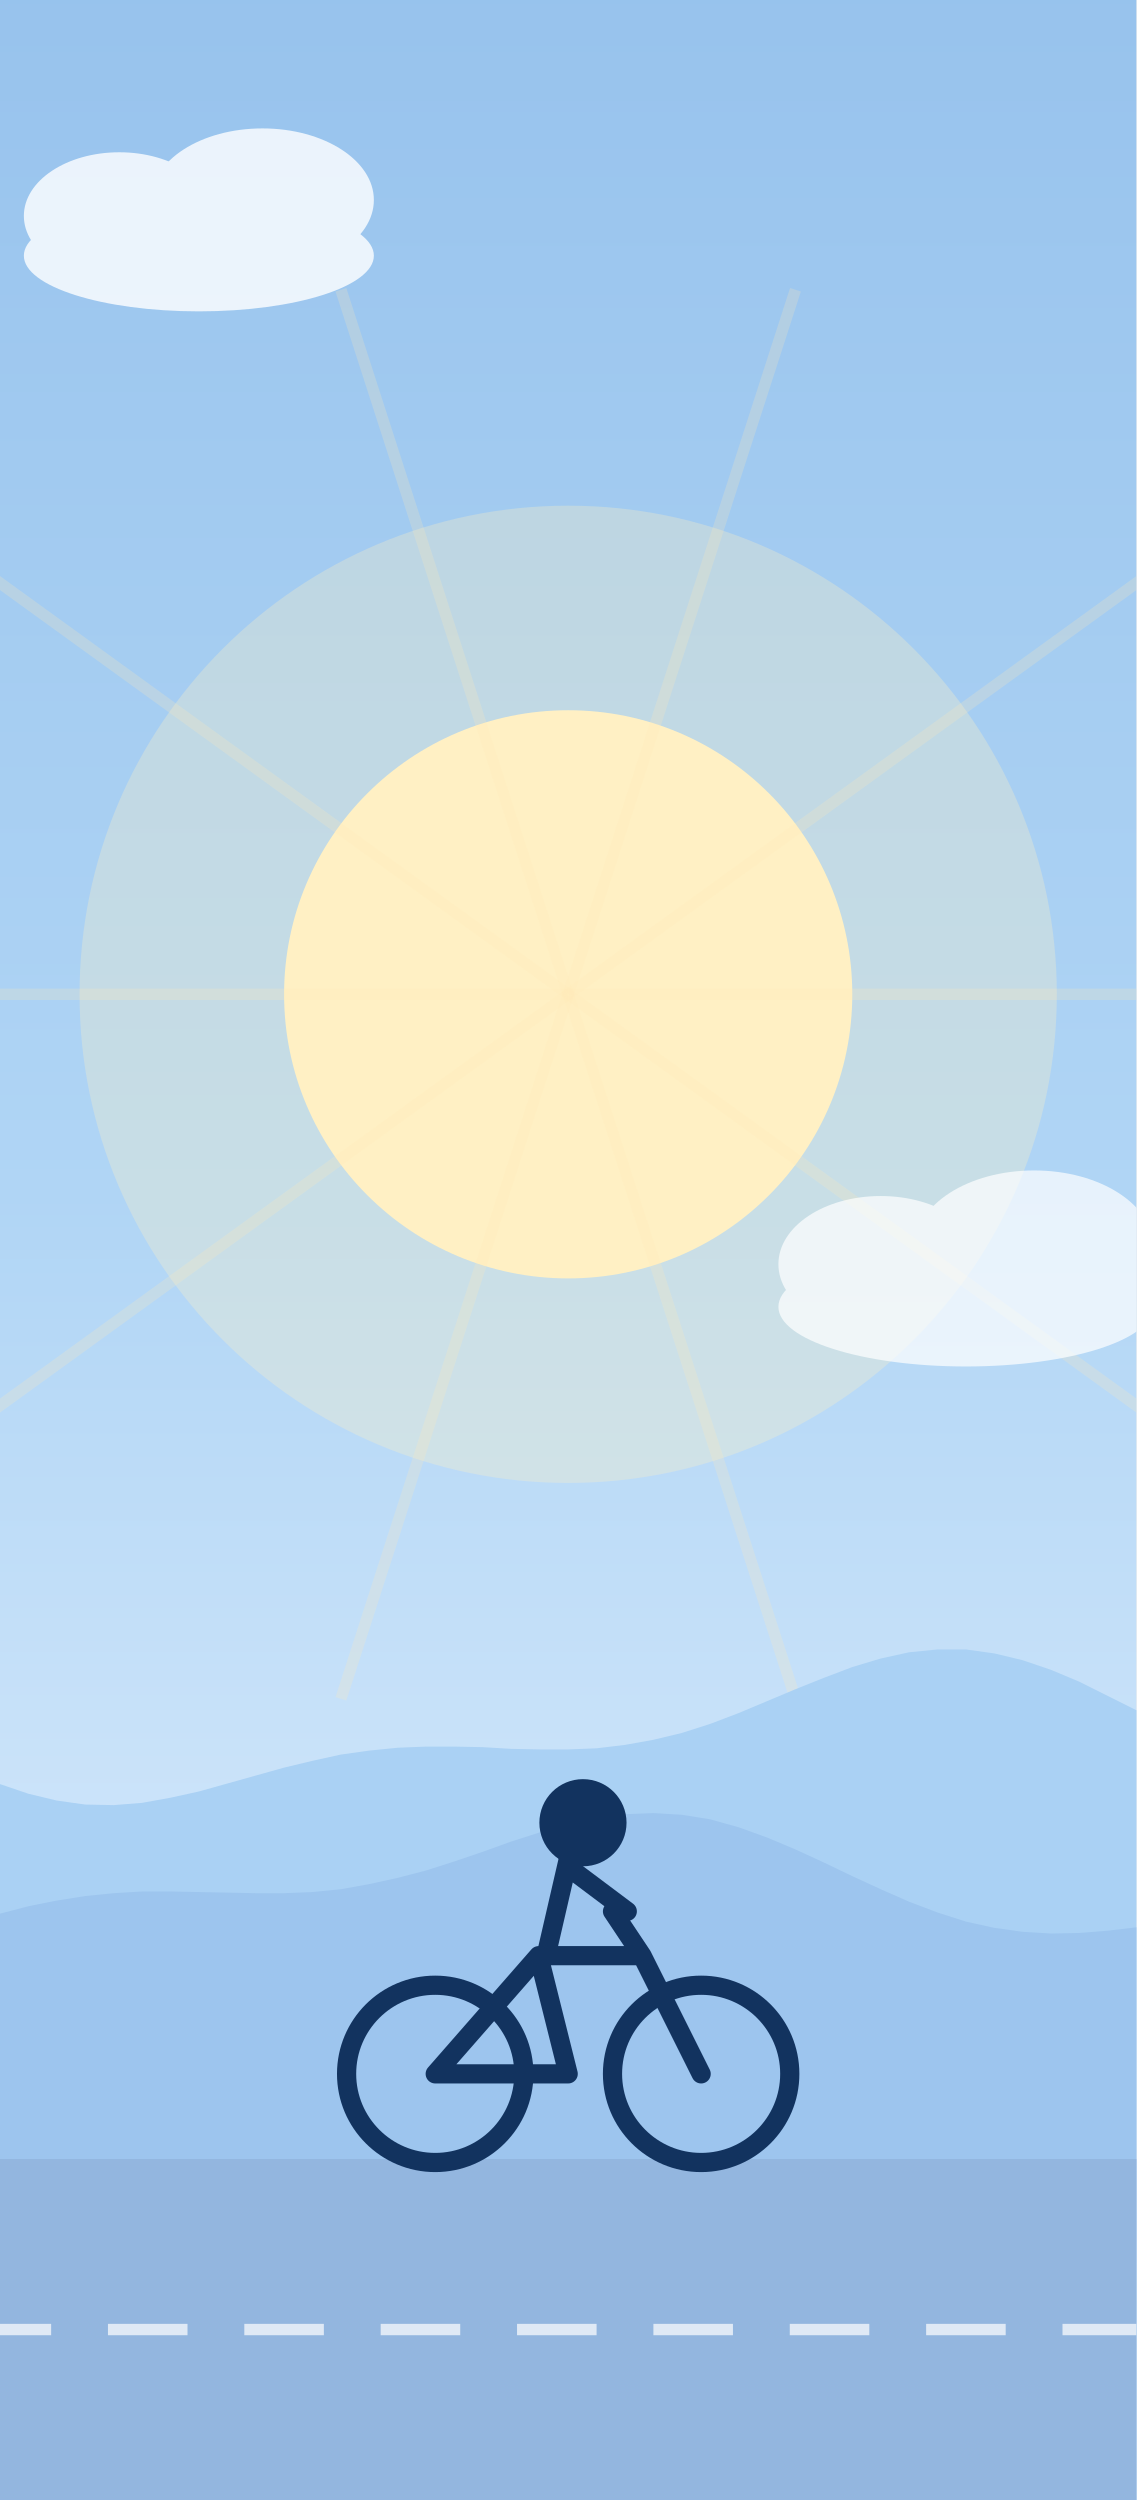
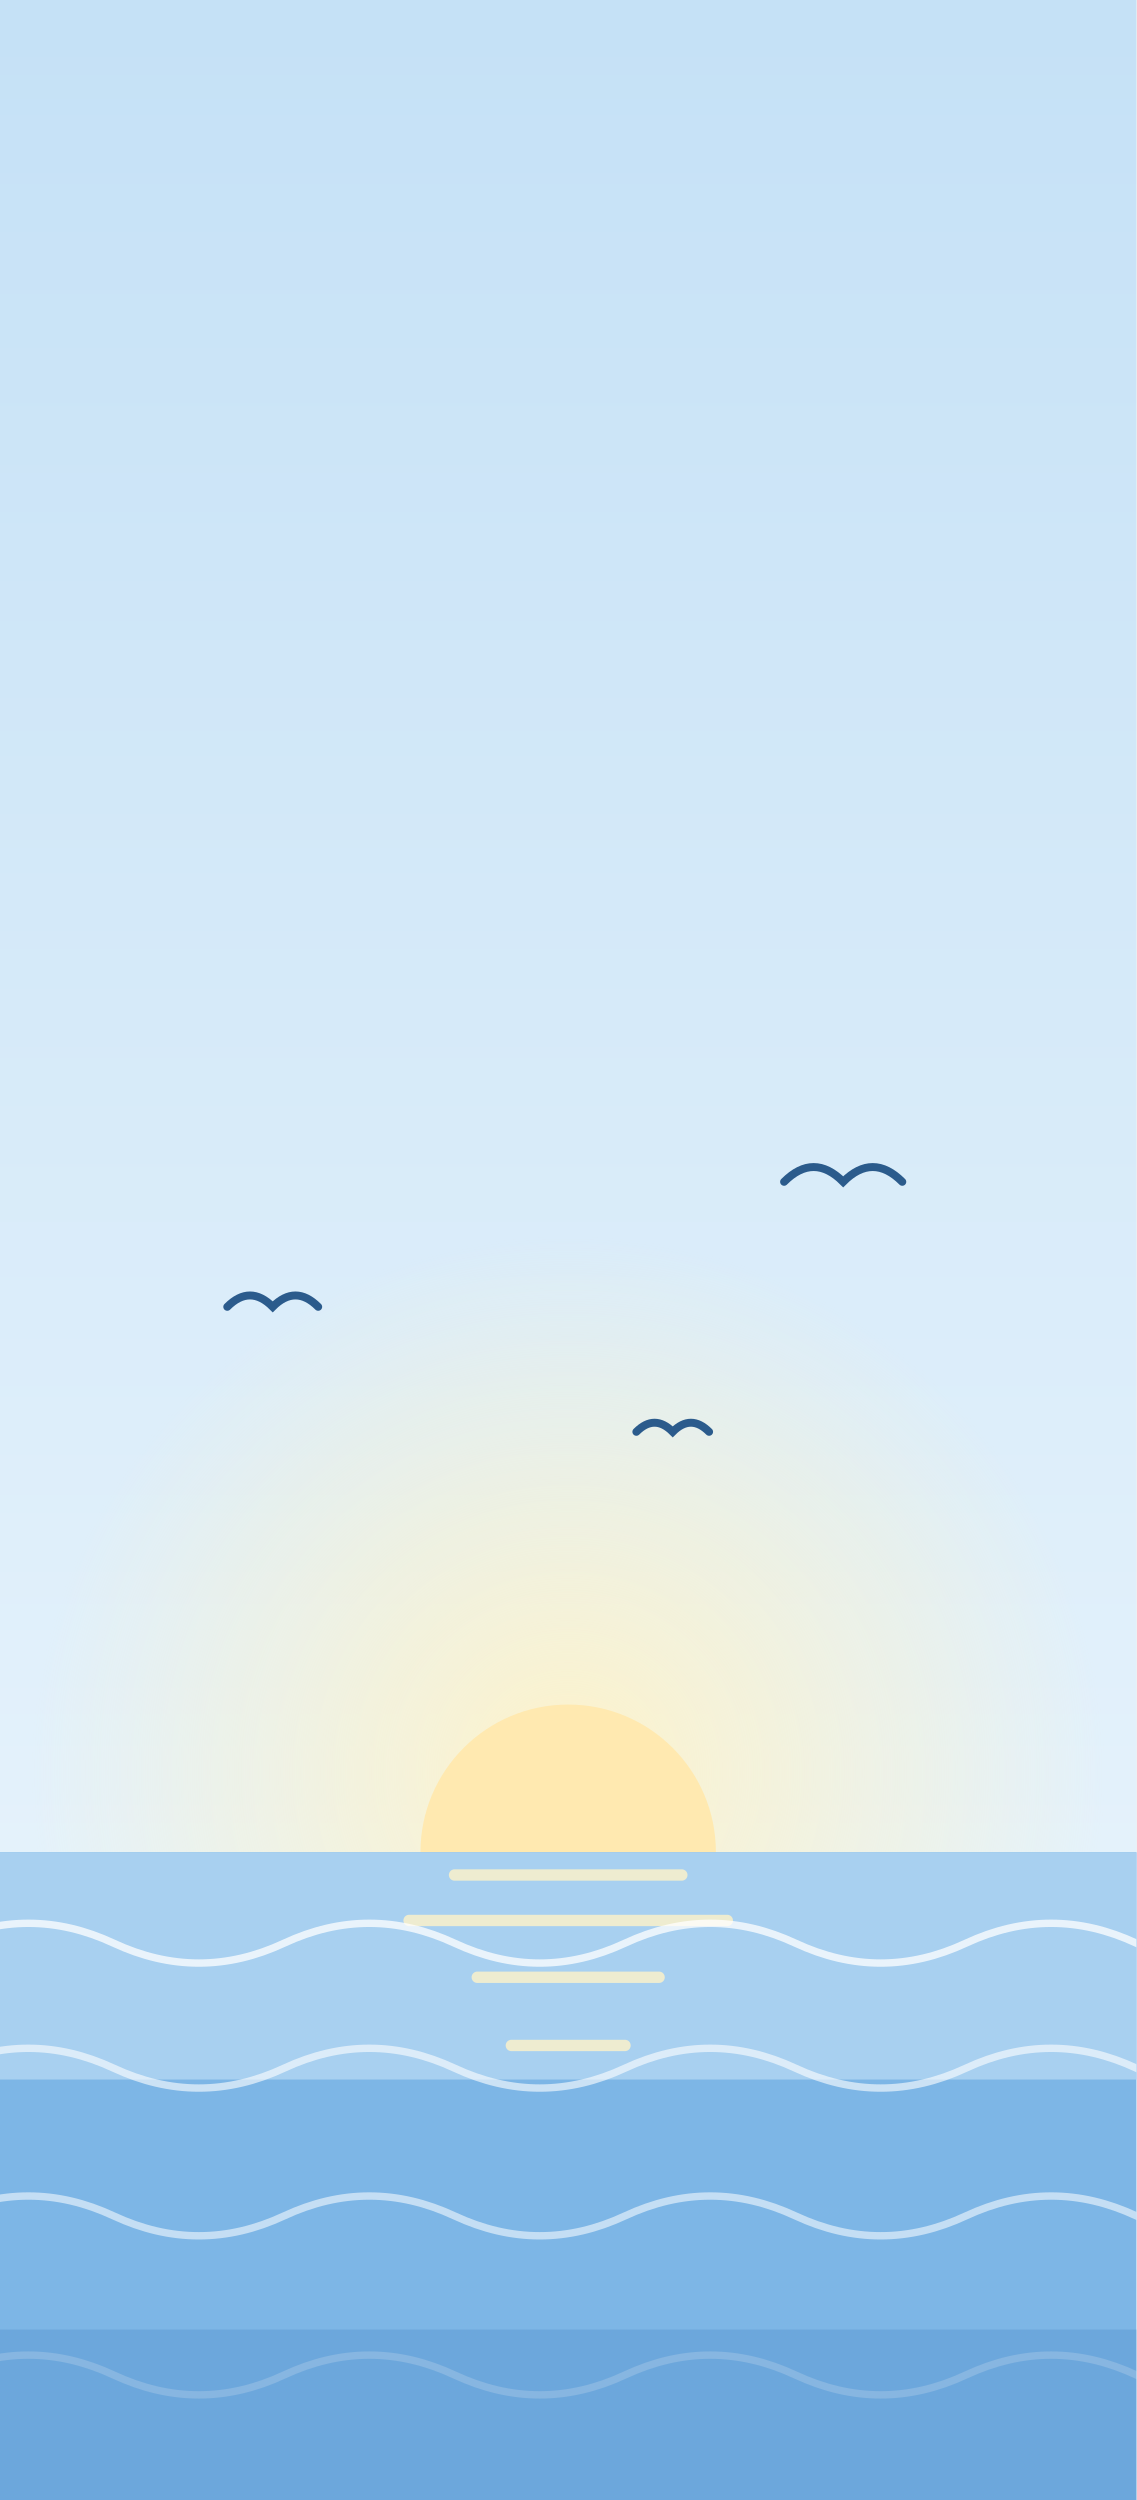
<svg xmlns="http://www.w3.org/2000/svg" viewBox="0 -80 200 440" preserveAspectRatio="xMidYMax slice">
  <defs>
    <linearGradient id="s" x1="0" y1="0" x2="0" y2="1">
-       <stop offset="0" stop-color="#95c1ec" />
-       <stop offset=".5" stop-color="#b0d5f5" />
-       <stop offset="1" stop-color="#e9f3ff" />
+       <stop offset="0" stop-color="#c3e0f6" />
+       <stop offset="1" stop-color="#f0f8fd" />
    </linearGradient>
-     <radialGradient id="gl" cx=".5" cy=".5" r=".5">
-       <stop offset="0" stop-color="#ffe2a8" stop-opacity=".95" />
-       <stop offset="1" stop-color="#ffe2a8" stop-opacity="0" />
+     <radialGradient id="g">
+       <stop offset="0" stop-color="#fff3c8" stop-opacity=".95" />
+       <stop offset="1" stop-color="#fff3c8" stop-opacity="0" />
    </radialGradient>
+     <linearGradient id="m" x1="0" y1="0" x2="0" y2="1">
+       <stop offset="0" stop-color="#fff" stop-opacity="0" />
+       <stop offset=".6" stop-color="#fff" stop-opacity=".7" />
+       <stop offset="1" stop-color="#fff" stop-opacity="0" />
+     </linearGradient>
  </defs>
-   <rect y="-100" width="200" height="460" fill="url(#s)" />
-   <circle cx="100" cy="95" r="50" fill="#fff0c4" />
-   <circle cx="100" cy="95" r="86" fill="#fff0c4" opacity=".3" />
-   <path d="M100 95 L230 95" stroke="#ffe9b8" stroke-width="2" opacity=".22" />
-   <path d="M100 95 L205 171" stroke="#ffe9b8" stroke-width="2" opacity=".22" />
-   <path d="M100 95 L140 219" stroke="#ffe9b8" stroke-width="2" opacity=".22" />
-   <path d="M100 95 L60 219" stroke="#ffe9b8" stroke-width="2" opacity=".22" />
-   <path d="M100 95 L-5 171" stroke="#ffe9b8" stroke-width="2" opacity=".22" />
-   <path d="M100 95 L-30 95" stroke="#ffe9b8" stroke-width="2" opacity=".22" />
-   <path d="M100 95 L-5 19" stroke="#ffe9b8" stroke-width="2" opacity=".22" />
-   <path d="M100 95 L60 -29" stroke="#ffe9b8" stroke-width="2" opacity=".22" />
-   <path d="M100 95 L140 -29" stroke="#ffe9b8" stroke-width="2" opacity=".22" />
-   <path d="M100 95 L205 19" stroke="#ffe9b8" stroke-width="2" opacity=".22" />
-   <g opacity="0.8" fill="#fff">
-     <ellipse cx="35" cy="-35" rx="30.8" ry="9.8" />
-     <ellipse cx="21.0" cy="-42.0" rx="16.8" ry="11.2" />
-     <ellipse cx="46.2" cy="-44.8" rx="19.6" ry="12.6" />
-   </g>
-   <g opacity="0.7" fill="#fff">
-     <ellipse cx="170" cy="150" rx="33.0" ry="10.5" />
-     <ellipse cx="155.0" cy="142.5" rx="18.0" ry="12.0" />
-     <ellipse cx="182.0" cy="139.5" rx="21.0" ry="13.5" />
-   </g>
-   <path d="M-5 360 L-5 231.8 L0 234.0 L5 235.7 L10 236.9 L15 237.6 L20 237.7 L25 237.3 L30 236.4 L35 235.3 L40 233.9 L45 232.5 L50 231.1 L55 229.9 L60 228.8 L65 228.1 L70 227.6 L75 227.4 L80 227.4 L85 227.5 L90 227.8 L95 227.9 L100 227.9 L105 227.7 L110 227.1 L115 226.2 L120 225.0 L125 223.4 L130 221.5 L135 219.4 L140 217.3 L145 215.3 L150 213.4 L155 211.9 L160 210.8 L165 210.3 L170 210.3 L175 211.0 L180 212.2 L185 213.9 L190 216.0 L195 218.5 L200 221.0 L205 223.6 L205 360Z" fill="#aad1f4" opacity="1" />
-   <path d="M-5 360 L-5 258.2 L0 256.8 L5 255.5 L10 254.5 L15 253.7 L20 253.2 L25 252.9 L30 252.9 L35 253.0 L40 253.1 L45 253.2 L50 253.2 L55 253.0 L60 252.5 L65 251.6 L70 250.5 L75 249.2 L80 247.6 L85 245.9 L90 244.1 L95 242.5 L100 241.0 L105 239.9 L110 239.3 L115 239.1 L120 239.4 L125 240.2 L130 241.6 L135 243.4 L140 245.5 L145 247.8 L150 250.2 L155 252.5 L160 254.7 L165 256.6 L170 258.2 L175 259.3 L180 260.0 L185 260.3 L190 260.2 L195 259.8 L200 259.2 L205 258.5 L205 360Z" fill="#9dc5ee" opacity="1" />
-   <path d="M-5 300 L205 300 L205 360 L-5 360Z" fill="#93b6df" />
-   <path d="M-5 330 L205 330" stroke="#fff" stroke-width="2" stroke-dasharray="14 10" opacity=".7" />
-   <g transform="translate(100 285) scale(1.3)" fill="none" stroke="#12335f" stroke-width="2.6" stroke-linecap="round" stroke-linejoin="round">
-     <circle cx="-18" cy="0" r="12" />
-     <circle cx="18" cy="0" r="12" />
-     <path d="M-18 0 L-4 -16 L10 -16 L18 0 M-4 -16 L0 0 L-18 0 M10 -16 L6 -22" />
-     <circle cx="2" cy="-34" r="4.6" fill="#12335f" />
-     <path d="M0 -29 L-3 -16 M0 -28 L8 -22" />
-   </g>
+   <rect y="-100" width="200" height="470" fill="url(#s)" />
+   <circle cx="100" cy="232" r="95" fill="url(#g)" />
+   <circle cx="100" cy="246" r="26" fill="#ffe9b0" />
+   <rect x="-10" y="246" width="220" height="140" fill="#7db6e6" />
+   <rect x="-10" y="246" width="220" height="40" fill="#a8d0f0" />
+   <path d="M80 250 h40 M72 258 h56 M84 268 h32 M90 280 h20" stroke="#fff3c8" stroke-width="2" stroke-linecap="round" opacity=".8" />
+   <path d="M-10 262 q15 -7 30 0 t30 0 t30 0 t30 0 t30 0 t30 0 t30 0 t30 0" fill="none" stroke="#fff" stroke-width="1.3" opacity="0.75" stroke-linecap="round" />
+   <path d="M-10 284 q15 -7 30 0 t30 0 t30 0 t30 0 t30 0 t30 0 t30 0 t30 0" fill="none" stroke="#fff" stroke-width="1.3" opacity="0.6" stroke-linecap="round" />
+   <path d="M-10 310 q15 -7 30 0 t30 0 t30 0 t30 0 t30 0 t30 0 t30 0 t30 0" fill="none" stroke="#fff" stroke-width="1.3" opacity="0.55" stroke-linecap="round" />
+   <path d="M-10 338 q15 -7 30 0 t30 0 t30 0 t30 0 t30 0 t30 0 t30 0 t30 0" fill="none" stroke="#fff" stroke-width="1.3" opacity="0.45" stroke-linecap="round" />
+   <path d="M40 150 q4 -4 8 0 q4 -4 8 0" fill="none" stroke="#2b5b8c" stroke-width="1.4" stroke-linecap="round" />
+   <path d="M138 128 q5.2 -5.2 10.4 0 q5.2 -5.2 10.4 0" fill="none" stroke="#2b5b8c" stroke-width="1.4" stroke-linecap="round" />
+   <path d="M112 172 q3.2 -3.2 6.4 0 q3.2 -3.2 6.4 0" fill="none" stroke="#2b5b8c" stroke-width="1.4" stroke-linecap="round" />
+   <rect x="-10" y="330" width="220" height="60" fill="#5f9bd4" opacity=".55" />
</svg>
